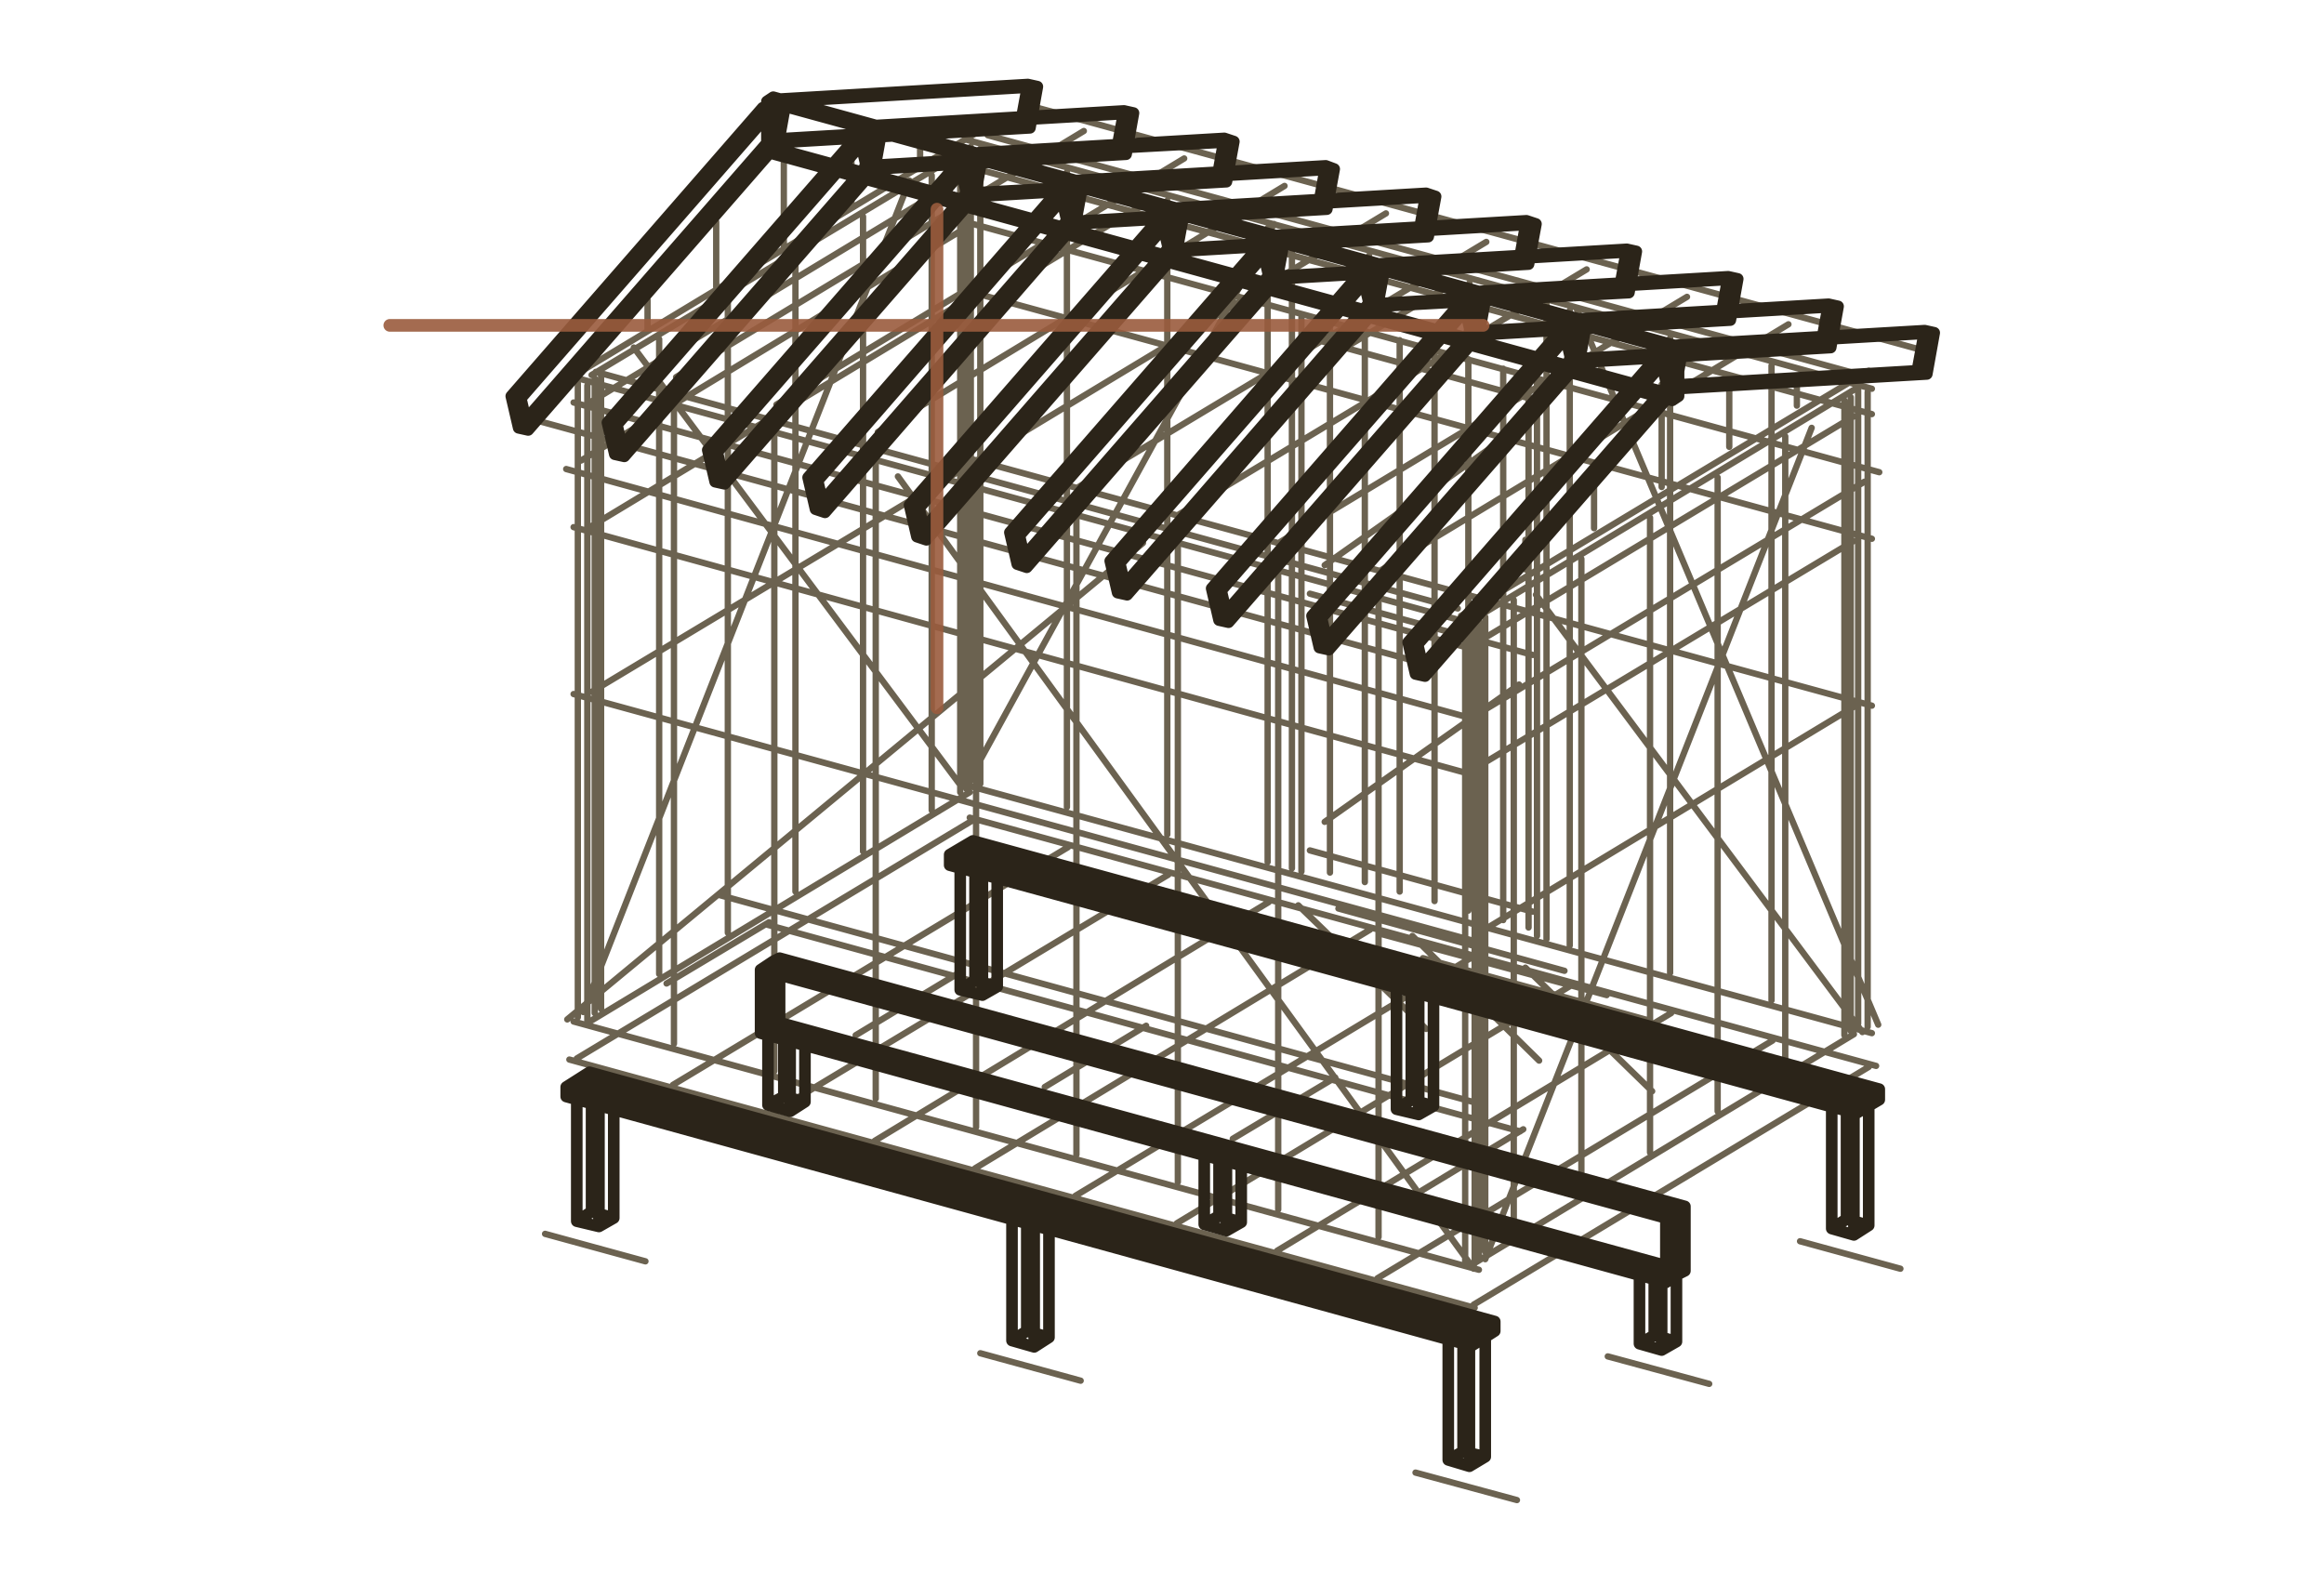
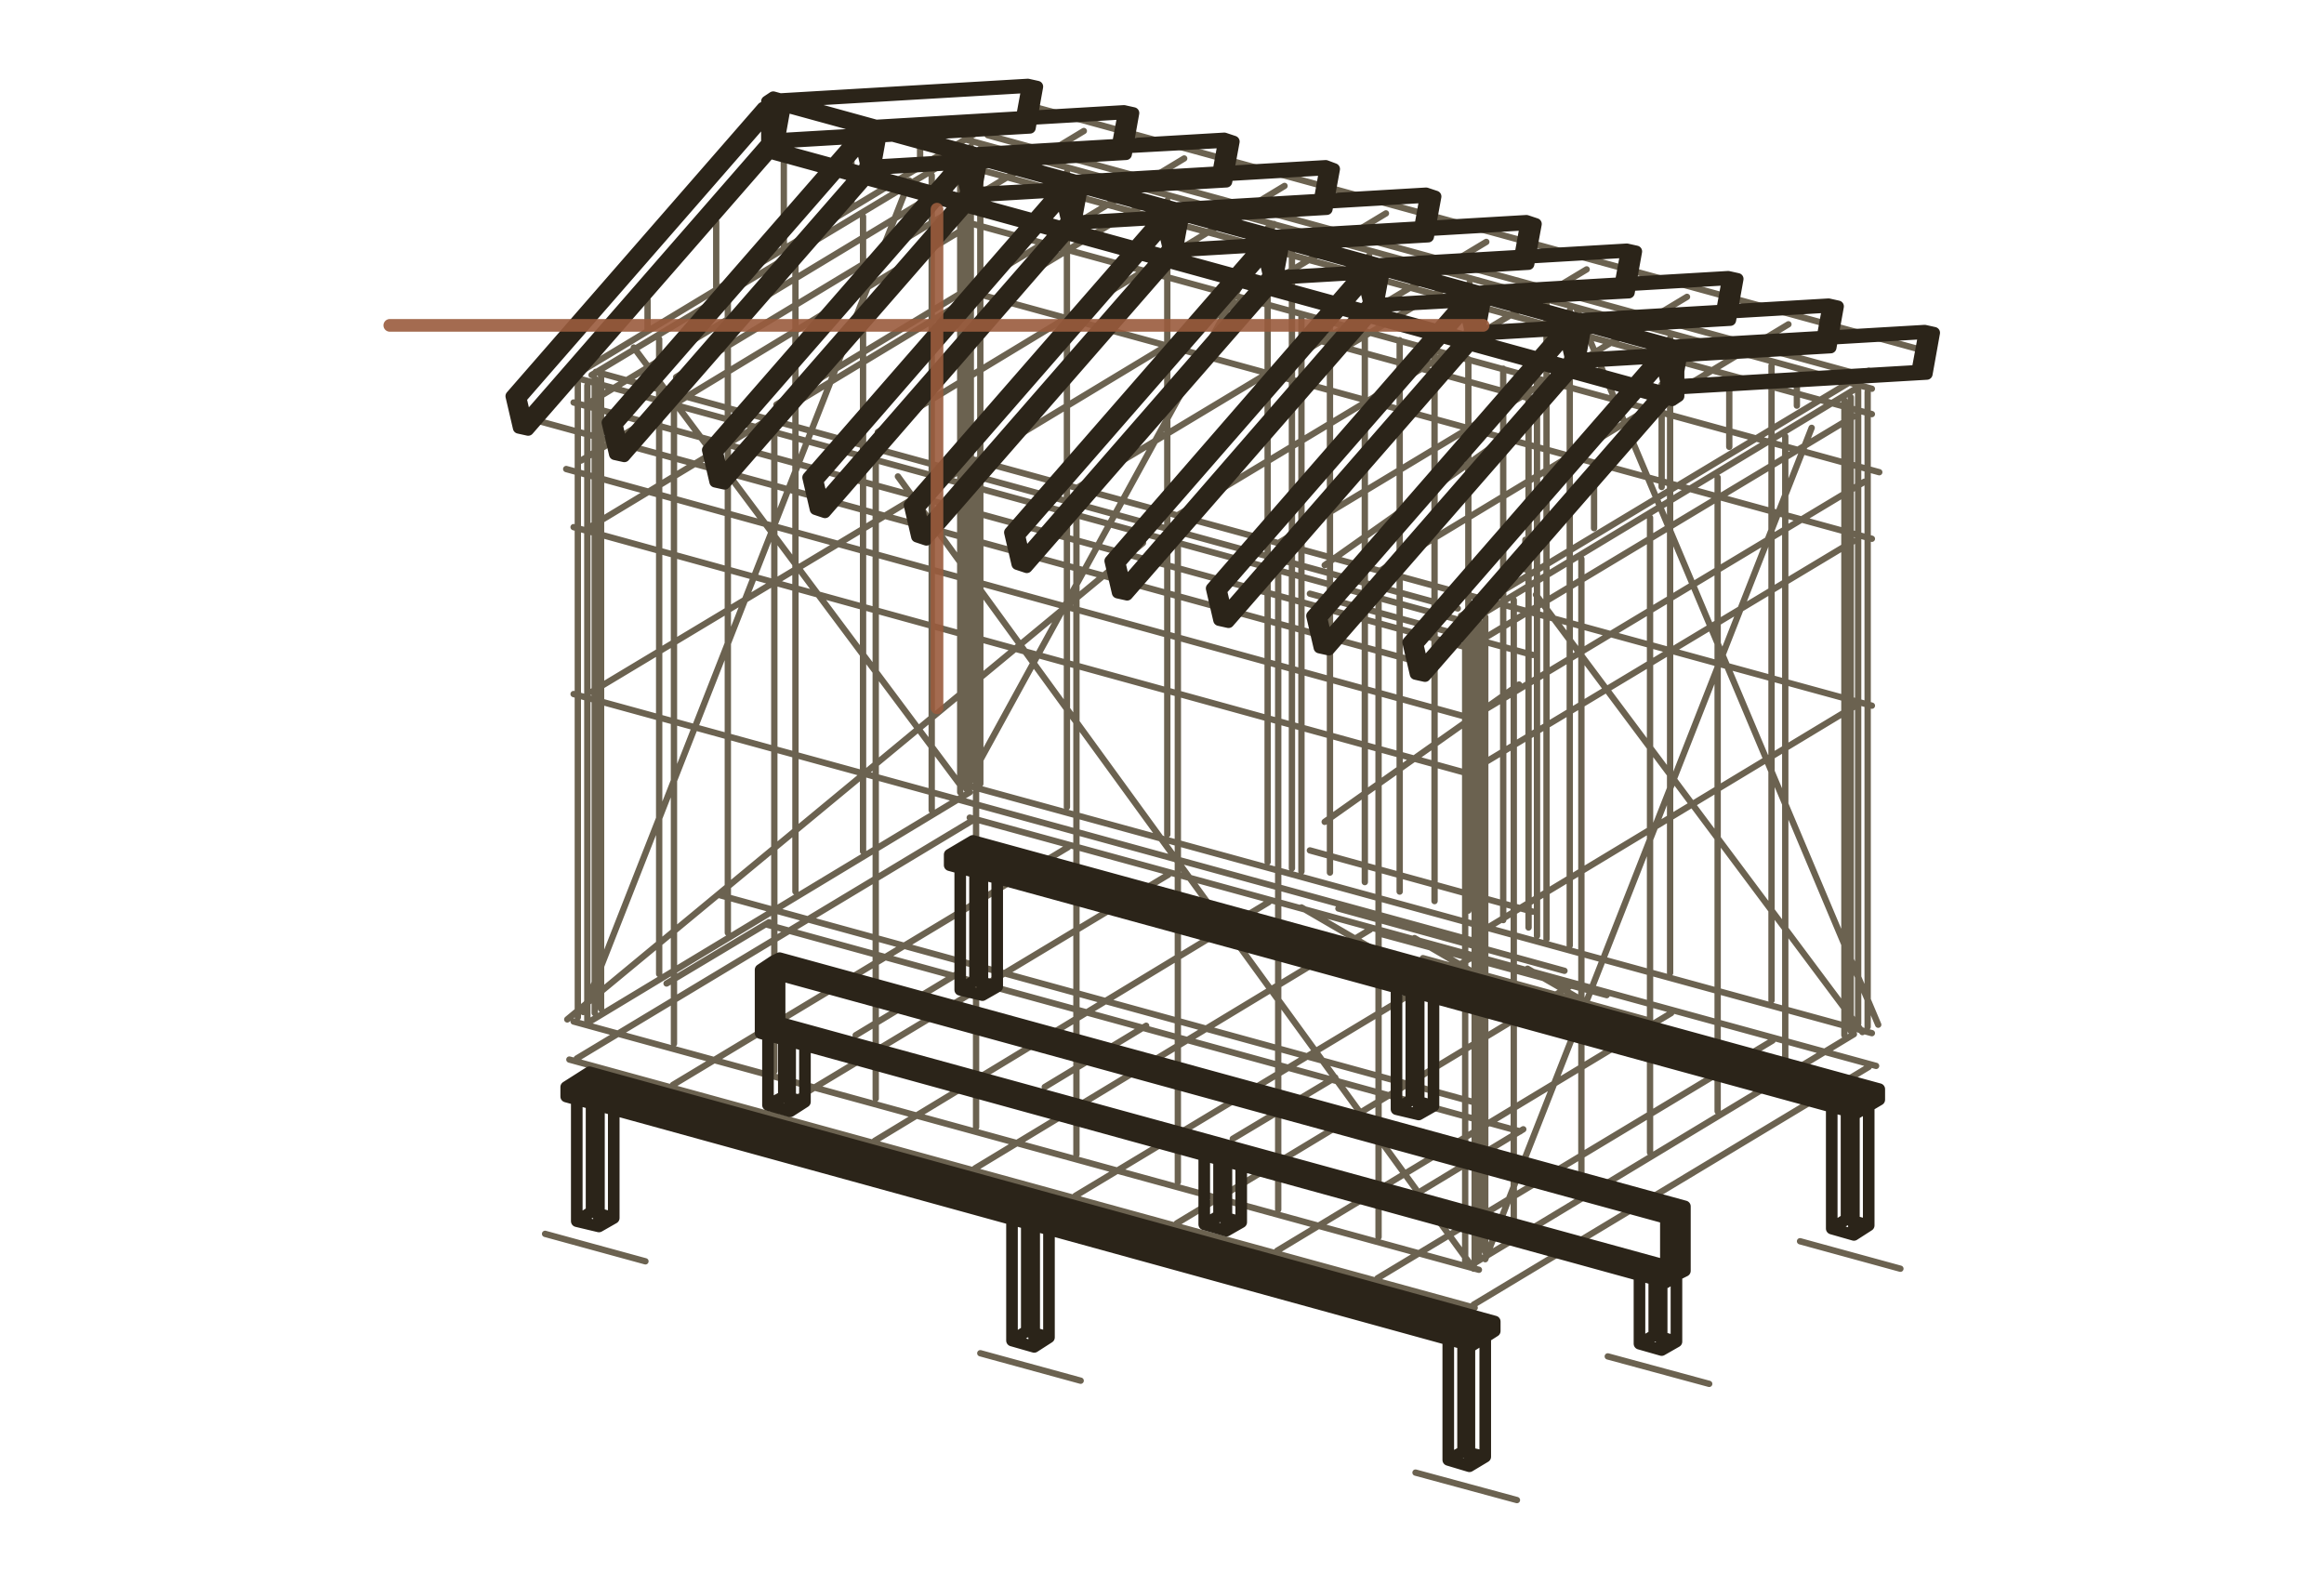
<svg xmlns="http://www.w3.org/2000/svg" viewBox="0 0 220 150" width="220" height="150" role="img">
  <g fill="none" stroke="#6b6250" stroke-width="0.6" stroke-linecap="round">
-     <path d="M87.9 94.8L97.4 97.4M51.6 116.8L61.1 119.4M129.2 106.1L138.7 108.8M92.8 128.1L102.3 130.7M170.4 117.5L179.9 120.1M134 139.4L143.6 142M69.7 105.8L79.3 108.4M111 117.1L120.5 119.7M152.2 128.4L161.8 131M92 77.7L54.6 100.2M101.1 80.2L63.7 102.7M110.6 82.8L73.2 105.3M120.1 85.4L82.8 108M129.7 88L92.3 110.6M139.2 90.7L101.8 113.2M148.7 93.3L111.4 115.8M158.2 95.9L120.9 118.4M167.8 98.5L130.4 121M176.9 101L139.5 123.5M91.8 77.4L177.6 100.9M53.9 100.3L139.6 123.8M91.4 74.3L177.2 97.8M91.4 13.2L177.2 36.8M93.5 12.8L175.1 35.2M91.9 73.9L91.9 13.9M101 76.4L101 16.3M110.5 79L110.5 19M120 81.6L120 21.6M148.6 89.5L148.6 29.4M158.1 92.1L158.1 32M167.7 94.7L167.7 34.6M176.8 97.2L176.8 37.1M92.8 74.2L92.8 14.1M175.9 96.9L175.9 36.9M122.3 82.2L122.3 22.2M123.2 82.5L123.2 30M146.4 88.9L146.4 28.8M145.5 88.6L145.5 36.1M123 27.9L146.2 34.2M122.4 28.2L145.6 34.6M129.6 28.1L129.6 24.2M139.1 30.7L139.1 26.8M92 73.4L120.6 21.2M149.2 29.1L177.8 97M140 120.2L54.3 96.7M140 59.2L54.3 35.7M138 57.6L56.4 35.2M139.6 119.6L139.6 59.6M130.5 117.1L130.5 57.1M121 114.5L121 54.4M111.5 111.9L111.5 51.8M101.9 109.3L101.9 49.2M92.4 106.7L92.4 46.6M82.9 104L82.9 44M73.3 101.4L73.3 41.4M63.8 98.8L63.8 38.8M54.7 96.3L54.7 36.3M138.7 119.4L138.7 59.3M55.6 96.6L55.6 36.5M139.5 120.1L85 45.1M108.2 51.4L53.7 96.5M175.5 97.9L139.7 119.5M175.5 36.9L139.7 58.5M176.9 35.1L138.3 58.3M175.2 97.6L175.2 37.6M169 101.3L169 41.3M162.6 105.2L162.6 45.2M156.2 109.1L156.2 49M149.7 113L149.7 52.9M143.3 116.8L143.3 56.8M140 118.8L140 58.8M174.6 98L174.6 37.9M140.6 118.5L140.6 58.4M176.3 97.7L145.4 56.3M171.5 40.5L140.6 119.2M56 96.6L91.8 75M56 35.5L91.8 14M54.6 35.4L93.2 12.1M56.3 95.9L56.3 35.8M62.4 92.2L62.4 32.1M68.9 88.3L68.9 28.3M75.3 84.4L75.3 24.4M81.7 80.6L81.7 20.5M88.2 76.7L88.2 16.6M91.5 74.7L91.5 14.6M56.9 95.5L56.9 35.5M90.9 75L90.9 15M55.2 95.8L86.1 17.1M60 32.9L90.9 74.3M102.6 12.4L64 35.7M112.1 15L73.5 38.3M121.6 17.6L83.1 40.9M131.2 20.2L92.6 43.5M140.7 22.9L102.1 46.1M150.2 25.5L111.6 48.7M159.7 28.1L121.2 51.3M169.3 30.7L130.7 54M108.8 19L95.9 26.8M137.4 26.9L124.5 34.6M87.1 15.6L87.1 12.9M80.6 19.5L80.6 13.2M74.2 23.3L74.2 13.6M67.8 27.2L67.8 21M61.3 31.1L61.3 28.4M170.1 38.4L170.1 35.6M163.7 42.3L163.7 36M157.3 46.1L157.3 36.4M150.9 50L150.9 43.8M144.4 53.9L144.4 51.1M97.1 9.9L182.9 33.4M134.4 62.7L48.6 39.2M125.9 82.6L125.9 30.4M129.2 83.5L129.2 31.3M132.5 84.4L132.5 32.2M135.8 85.3L135.8 33.1M139 86.2L139 34M142.3 87.1L142.3 34.9M144.7 87.8L144.7 35.6M124 80.5L145.1 86.3M124 56.2L145.1 62M124 32L145.1 37.8M125.4 77.8L143.8 64.8M125.4 53.5L143.8 40.5M156.4 103.3L144.4 91.6M145.7 100.4L133.7 88.6M135 97.4L122.9 85.7M156.1 96.6L134.7 90.7M152.1 94.2L130.7 88.4M148.1 91.9L126.7 86M91.4 43.3L177.2 66.8M140 89.2L54.3 65.7M175.5 66.9L139.7 88.5M56 65.5L91.8 44M91.4 27.5L177.2 51M91.4 15.7L177.2 39.2M92.1 21.2L177.9 44.7M140 73.5L54.3 49.9M140 61.6L54.3 38.1M139.3 68L53.6 44.4M175.5 51.2L139.7 72.7M175.5 39.4L139.7 60.9M176.5 45.6L140.7 67.1M56 49.8L91.8 28.2M56 38L91.8 16.4M55 43.6L90.7 22M68 84.7L139.4 104.3M72.5 87.5L143.9 107.1M63.1 93.1L72.8 87.3M81 98L90.6 92.2M98.9 102.9L108.5 97.1M116.7 107.8L126.4 102M134.6 112.7L144.2 106.9" />
+     <path d="M87.9 94.8L97.4 97.4M51.6 116.8L61.1 119.4M129.2 106.1L138.7 108.8M92.8 128.1L102.3 130.7M170.4 117.5L179.9 120.1M134 139.4L143.6 142M69.7 105.8L79.3 108.4M111 117.1L120.5 119.7M152.2 128.4L161.8 131M92 77.7L54.6 100.2M101.1 80.2L63.7 102.7M110.6 82.8L73.2 105.3M120.1 85.4L82.8 108M129.7 88L92.3 110.6M139.2 90.7L101.8 113.2M148.7 93.3L111.4 115.8M158.2 95.9L120.9 118.4M167.8 98.5L130.4 121M176.9 101L139.5 123.5M91.8 77.4L177.6 100.9M53.9 100.3L139.6 123.8M91.4 74.3L177.2 97.8M91.4 13.2L177.2 36.8M93.5 12.8L175.1 35.2M91.9 73.9L91.9 13.9M101 76.4L101 16.3M110.5 79L110.5 19M120 81.6L120 21.6M148.6 89.5L148.6 29.4M158.1 92.1L158.1 32M167.7 94.7L167.7 34.6M176.8 97.2L176.8 37.1M92.8 74.2L92.8 14.1M175.9 96.9L175.9 36.9M122.3 82.2L122.3 22.2M123.2 82.5L123.2 30M146.4 88.9L146.4 28.8M145.5 88.6L145.5 36.1M123 27.9L146.2 34.2M122.4 28.2L145.6 34.6M129.6 28.1L129.6 24.2M139.1 30.7L139.1 26.8M92 73.4L120.6 21.2M149.2 29.1L177.8 97M140 120.2L54.3 96.7M140 59.2L54.3 35.7M138 57.6L56.4 35.2M139.6 119.6L139.6 59.6M130.5 117.1L130.5 57.1M121 114.5L121 54.4M111.5 111.9L111.5 51.8M101.9 109.3L101.9 49.2M92.4 106.7L92.4 46.6M82.9 104L82.9 44M73.3 101.4L73.3 41.4M63.8 98.8L63.8 38.8M54.7 96.3L54.7 36.3M138.7 119.4L138.7 59.3M55.6 96.6L55.6 36.5M139.5 120.1L85 45.1M108.2 51.4L53.7 96.5M175.5 97.9L139.7 119.5M175.5 36.9L139.7 58.5M176.9 35.1L138.3 58.3M175.2 97.6L175.2 37.6M169 101.3L169 41.3M162.6 105.2L162.6 45.2M156.2 109.1L156.2 49M149.7 113L149.7 52.9M143.3 116.8L143.3 56.8M140 118.8L140 58.8M174.6 98L174.6 37.9M140.6 118.5L140.6 58.4M176.3 97.7L145.4 56.3M171.5 40.5L140.6 119.2M56 96.6L91.8 75M56 35.5L91.8 14M54.6 35.4L93.2 12.1M56.3 95.9L56.3 35.8M62.4 92.2L62.4 32.1M68.9 88.3L68.9 28.3M75.3 84.4L75.3 24.4M81.7 80.6L81.7 20.5M88.2 76.7L88.2 16.6M91.5 74.7L91.5 14.6M56.9 95.5L56.9 35.5M90.9 75L90.9 15M55.2 95.8L86.1 17.1M60 32.9L90.9 74.3M102.6 12.4L64 35.7M112.1 15L73.5 38.3M121.6 17.6L83.1 40.9M131.2 20.2L92.6 43.5M140.7 22.9L102.1 46.1M150.2 25.5L111.6 48.7M159.7 28.1L121.2 51.3M169.3 30.7L130.7 54M108.8 19L95.9 26.8M137.4 26.9L124.5 34.6M87.1 15.6L87.1 12.9M80.6 19.5L80.6 13.2M74.2 23.3L74.2 13.6M67.8 27.2L67.8 21M61.3 31.1L61.3 28.4M170.1 38.4L170.1 35.6M163.7 42.3L163.7 36M157.3 46.1L157.3 36.4M150.9 50L150.9 43.8M144.4 53.9L144.4 51.1M97.1 9.9L182.9 33.4M134.4 62.7L48.6 39.2M125.9 82.6L125.9 30.4M129.2 83.5L129.2 31.3M132.5 84.4L132.5 32.2M135.8 85.3L135.8 33.1M139 86.2L139 34M142.3 87.1L142.3 34.9M144.7 87.8L144.7 35.6M124 80.5L145.1 86.3M124 56.2L145.1 62M124 32L145.1 37.8M125.4 77.8L143.8 64.8M125.4 53.5L143.8 40.5M158.1 99.5L144.6 91.7M147.3 96.6L133.9 88.8M136.6 93.7L123.2 85.9M156.1 96.6L134.7 90.7M152.1 94.2L130.7 88.4M148.1 91.9L126.7 86M91.4 43.3L177.2 66.8M140 89.2L54.3 65.7M175.5 66.9L139.7 88.5M56 65.5L91.8 44M91.4 27.5L177.2 51M91.4 15.7L177.2 39.2M92.1 21.2L177.9 44.7M140 73.5L54.3 49.9M140 61.6L54.3 38.1M139.3 68L53.6 44.4M175.5 51.2L139.7 72.7M175.5 39.4L139.7 60.9M176.5 45.6L140.7 67.1M56 49.8L91.8 28.2M56 38L91.8 16.4M55 43.6L90.7 22M68 84.7L139.4 104.3M72.5 87.5L143.9 107.1M63.1 93.1L72.8 87.3M81 98L90.6 92.2M98.9 102.9L108.5 97.1M116.7 107.8L126.4 102M134.6 112.7L144.2 106.9" />
  </g>
  <g fill="none" stroke="#2b2419" stroke-width="1.1" stroke-linecap="round">
    <path d="M94.4 93.4L93 94.2M92.3 92.8L90.9 93.7M94.4 81.6L93 82.4M92.3 81L90.9 81.8M94.4 93.4L92.3 92.8M93 94.2L90.9 93.7M94.4 81.6L92.3 81M93 82.4L90.9 81.8M94.4 93.4L94.4 81.6M93 94.2L93 82.4M92.3 92.8L92.3 81M90.9 93.7L90.9 81.8M58.1 115.3L56.7 116.1M56 114.7L54.6 115.6M58.1 103.5L56.7 104.3M56 102.9L54.6 103.8M58.1 115.3L56 114.7M56.7 116.1L54.6 115.6M58.1 103.5L56 102.9M56.7 104.3L54.6 103.8M58.1 115.3L58.1 103.5M56.7 116.1L56.7 104.3M56 114.7L56 102.9M54.6 115.6L54.6 103.8M135.7 104.7L134.3 105.5M133.6 104.1L132.2 105M135.7 92.9L134.3 93.7M133.6 92.3L132.2 93.2M135.7 104.7L133.6 104.1M134.3 105.5L132.2 105M135.7 92.9L133.6 92.3M134.3 93.7L132.2 93.2M135.7 104.7L135.7 92.9M134.3 105.5L134.3 93.7M133.6 104.1L133.6 92.3M132.2 105L132.2 93.2M99.3 126.6L97.9 127.5M97.2 126L95.8 126.9M99.3 114.8L97.9 115.6M97.2 114.2L95.8 115.1M99.3 126.6L97.2 126M97.9 127.5L95.8 126.9M99.3 114.8L97.2 114.2M97.9 115.6L95.8 115.1M99.3 126.6L99.3 114.8M97.9 127.5L97.9 115.6M97.2 126L97.2 114.2M95.8 126.9L95.8 115.1M176.9 116L175.5 116.9M174.8 115.4L173.4 116.3M176.9 104.2L175.5 105M174.8 103.6L173.4 104.5M176.9 116L174.8 115.4M175.5 116.9L173.4 116.3M176.9 104.2L174.8 103.6M175.5 105L173.4 104.5M176.9 116L176.9 104.2M175.5 116.9L175.5 105M174.8 115.4L174.8 103.6M173.4 116.3L173.4 104.5M140.6 137.9L139.1 138.8M138.5 137.4L137.1 138.2M140.6 126.1L139.1 127M138.5 125.5L137.1 126.4M140.6 137.9L138.5 137.4M139.1 138.8L137.1 138.2M140.6 126.1L138.5 125.5M139.1 127L137.1 126.4M140.6 137.9L140.6 126.1M139.1 138.8L139.1 127M138.5 137.4L138.5 125.5M137.1 138.2L137.1 126.4M76.2 104.3L74.8 105.2M74.2 103.8L72.7 104.6M76.2 97.6L74.8 98.5M74.2 97L72.7 97.9M76.2 104.3L74.2 103.8M74.8 105.2L72.7 104.6M76.2 97.6L74.2 97M74.8 98.5L72.7 97.9M76.2 104.3L76.2 97.6M74.8 105.2L74.8 98.5M74.2 103.8L74.2 97M72.7 104.6L72.7 97.9M117.5 115.7L116.1 116.5M115.4 115.1L114 115.9M117.5 108.9L116.1 109.8M115.4 108.4L114 109.2M117.5 115.7L115.4 115.1M116.1 116.5L114 115.9M117.5 108.9L115.4 108.4M116.1 109.8L114 109.2M117.5 115.7L117.5 108.9M116.1 116.5L116.1 109.8M115.4 115.1L115.4 108.4M114 115.9L114 109.2M158.7 127L157.3 127.8M156.6 126.4L155.2 127.2M158.7 120.2L157.3 121.1M156.6 119.7L155.2 120.5M158.7 127L156.6 126.4M157.3 127.8L155.2 127.2M158.7 120.2L156.6 119.7M157.3 121.1L155.2 120.5M158.7 127L158.7 120.2M157.3 127.8L157.3 121.1M156.6 126.4L156.6 119.7M155.2 127.2L155.2 120.5M89.9 81.9L89.9 80.9M92.1 80.6L92.1 79.6M175.7 105.4L175.7 104.5M177.9 104.1L177.9 103.1M89.9 81.9L92.1 80.6M89.9 80.9L92.1 79.6M175.7 105.4L177.9 104.1M175.7 104.5L177.9 103.1M89.9 81.9L175.7 105.4M89.9 80.9L175.7 104.5M92.1 80.6L177.9 104.1M92.1 79.6L177.9 103.1M53.6 103.8L53.6 102.9M55.8 102.5L55.8 101.5M139.3 127.4L139.3 126.4M141.5 126L141.5 125.1M53.6 103.8L55.8 102.5M53.6 102.9L55.8 101.5M139.3 127.4L141.5 126M139.3 126.4L141.5 125.1M53.6 103.8L139.3 127.4M53.6 102.9L139.3 126.4M55.8 102.5L141.5 126M55.8 101.5L141.5 125.1M73.8 96.8L73.2 97.1M73.8 90.7L73.2 91M159.5 120.3L158.9 120.6M159.5 114.2L158.9 114.6M73.8 96.8L73.8 90.7M73.2 97.1L73.2 91M159.5 120.3L159.5 114.2M158.9 120.6L158.9 114.6M73.8 96.8L159.5 120.3M73.2 97.1L158.9 120.6M73.8 90.7L159.5 114.2M73.2 91L158.9 114.6M73.2 97.1L72.6 97.5M73.2 91L72.6 91.4M158.9 120.6L158.3 121M158.9 114.6L158.3 114.9M73.2 97.1L73.2 91M72.6 97.5L72.6 91.4M158.9 120.6L158.9 114.6M158.3 121L158.3 114.9M73.2 97.1L158.9 120.6M72.6 97.5L158.3 121M73.2 91L158.9 114.6M72.6 91.4L158.3 114.9M72.6 97.5L72 97.8M72.6 91.4L72 91.8M158.3 121L157.7 121.4M158.3 114.9L157.7 115.3M72.6 97.5L72.6 91.4M72 97.8L72 91.8M158.3 121L158.3 114.9M157.7 121.4L157.7 115.3M72.6 97.5L158.3 121M72 97.8L157.7 121.4M72.6 91.4L158.3 114.9M72 91.8L157.7 115.3M97.5 12.1L96.6 11.8M98.2 8.2L97.3 8M73.7 13.5L72.8 13.2M74.4 9.6L73.5 9.4M97.5 12.1L98.2 8.2M96.6 11.8L97.3 8M73.7 13.5L74.4 9.6M72.8 13.2L73.5 9.4M97.5 12.1L73.7 13.5M96.6 11.8L72.8 13.2M98.2 8.2L74.4 9.6M97.3 8L73.5 9.4M73.8 13.4L72.9 13.2M73.1 10.4L72.2 10.2M50 40.7L49.1 40.5M49.3 37.7L48.4 37.5M73.8 13.4L73.1 10.4M72.9 13.2L72.2 10.2M50 40.7L49.3 37.7M49.1 40.5L48.4 37.5M73.8 13.4L50 40.7M72.9 13.2L49.1 40.5M73.1 10.4L49.3 37.7M72.2 10.2L48.4 37.5M106.6 14.6L105.7 14.3M107.3 10.7L106.4 10.5M82.8 16L81.9 15.7M83.5 12.1L82.6 11.9M106.6 14.6L107.3 10.7M105.7 14.3L106.4 10.5M82.8 16L83.5 12.1M81.9 15.7L82.6 11.9M106.6 14.6L82.8 16M105.7 14.3L81.9 15.7M107.3 10.7L83.5 12.1M106.4 10.5L82.6 11.9M82.9 15.9L82 15.7M82.2 12.9L81.3 12.7M59.1 43.2L58.2 43M58.4 40.2L57.5 40M82.9 15.9L82.2 12.9M82 15.7L81.3 12.7M59.1 43.2L58.4 40.2M58.2 43L57.5 40M82.9 15.9L59.1 43.2M82 15.7L58.2 43M82.2 12.9L58.4 40.2M81.3 12.7L57.5 40M116.1 17.2L115.2 17M116.8 13.4L115.9 13.1M92.3 18.6L91.4 18.3M93 14.7L92.1 14.5M116.1 17.2L116.8 13.4M115.2 17L115.9 13.1M92.3 18.6L93 14.7M91.4 18.3L92.1 14.5M116.1 17.2L92.3 18.6M115.2 17L91.4 18.3M116.8 13.4L93 14.7M115.9 13.1L92.1 14.5M92.4 18.5L91.5 18.3M91.7 15.5L90.8 15.3M68.6 45.8L67.7 45.6M67.9 42.8L67 42.6M92.4 18.5L91.7 15.5M91.5 18.3L90.8 15.3M68.6 45.8L67.9 42.8M67.7 45.6L67 42.6M92.4 18.5L68.6 45.8M91.5 18.3L67.7 45.6M91.7 15.5L67.9 42.8M90.8 15.3L67 42.6M125.6 19.8L124.8 19.6M126.3 16L125.5 15.7M101.8 21.2L101 21M102.5 17.4L101.6 17.1M125.6 19.8L126.3 16M124.8 19.6L125.5 15.7M101.8 21.2L102.5 17.4M101 21L101.6 17.1M125.6 19.8L101.8 21.2M124.8 19.6L101 21M126.3 16L102.5 17.4M125.5 15.7L101.6 17.1M101.9 21.1L101 20.9M101.2 18.1L100.3 17.9M78.1 48.5L77.2 48.2M77.4 45.5L76.5 45.2M101.9 21.1L101.2 18.1M101 20.9L100.3 17.9M78.1 48.5L77.4 45.5M77.2 48.2L76.5 45.2M101.9 21.1L78.1 48.5M101 20.9L77.2 48.2M101.2 18.1L77.4 45.5M100.3 17.9L76.5 45.2M135.2 22.4L134.3 22.2M135.9 18.6L135 18.3M111.4 23.8L110.5 23.6M112.1 20L111.2 19.7M135.2 22.4L135.9 18.6M134.3 22.2L135 18.3M111.4 23.8L112.1 20M110.5 23.6L111.2 19.7M135.2 22.4L111.4 23.8M134.3 22.2L110.5 23.6M135.9 18.6L112.1 20M135 18.3L111.2 19.7M111.5 23.8L110.6 23.5M110.8 20.8L109.9 20.5M87.7 51.1L86.8 50.8M87 48.1L86.1 47.8M111.5 23.8L110.8 20.8M110.6 23.5L109.9 20.5M87.7 51.1L87 48.1M86.8 50.8L86.1 47.8M111.5 23.8L87.7 51.1M110.6 23.5L86.8 50.8M110.8 20.8L87 48.1M109.9 20.5L86.1 47.8M144.7 25L143.8 24.8M145.4 21.2L144.5 20.9M120.9 26.4L120 26.2M121.6 22.6L120.7 22.3M144.7 25L145.4 21.2M143.8 24.8L144.5 20.9M120.9 26.4L121.6 22.6M120 26.2L120.7 22.3M144.7 25L120.9 26.4M143.8 24.8L120 26.2M145.4 21.2L121.6 22.6M144.5 20.9L120.7 22.3M121 26.4L120.1 26.1M120.3 23.4L119.4 23.1M97.2 53.7L96.3 53.4M96.5 50.7L95.6 50.4M121 26.4L120.3 23.4M120.1 26.1L119.4 23.1M97.2 53.7L96.5 50.7M96.3 53.4L95.6 50.4M121 26.4L97.2 53.7M120.1 26.1L96.3 53.4M120.3 23.4L96.5 50.7M119.4 23.1L95.6 50.4M154.2 27.7L153.3 27.4M154.9 23.8L154 23.6M130.4 29L129.5 28.8M131.1 25.2L130.2 25M154.2 27.7L154.9 23.8M153.3 27.4L154 23.6M130.4 29L131.1 25.2M129.5 28.8L130.2 25M154.2 27.7L130.4 29M153.3 27.4L129.5 28.8M154.9 23.8L131.1 25.2M154 23.6L130.2 25M130.5 29L129.6 28.7M129.8 26L128.9 25.7M106.7 56.3L105.8 56.1M106 53.3L105.1 53.1M130.5 29L129.8 26M129.6 28.7L128.9 25.7M106.7 56.3L106 53.3M105.8 56.1L105.1 53.1M130.5 29L106.7 56.3M129.6 28.7L105.8 56.1M129.8 26L106 53.3M128.9 25.7L105.1 53.1M163.8 30.3L162.9 30M164.5 26.4L163.6 26.2M140 31.7L139.1 31.4M140.7 27.8L139.8 27.6M163.8 30.3L164.5 26.4M162.9 30L163.6 26.2M140 31.7L140.7 27.8M139.1 31.4L139.8 27.6M163.8 30.3L140 31.7M162.9 30L139.1 31.4M164.5 26.4L140.7 27.8M163.6 26.2L139.8 27.6M140.1 31.6L139.2 31.4M139.4 28.6L138.5 28.4M116.3 58.9L115.4 58.7M115.6 55.9L114.7 55.7M140.1 31.6L139.4 28.6M139.2 31.4L138.5 28.4M116.3 58.9L115.6 55.9M115.4 58.7L114.7 55.7M140.1 31.6L116.3 58.9M139.2 31.4L115.4 58.7M139.4 28.6L115.6 55.9M138.5 28.4L114.7 55.7M173.3 32.9L172.4 32.6M174 29L173.1 28.8M149.5 34.3L148.6 34M150.2 30.4L149.3 30.2M173.3 32.9L174 29M172.4 32.6L173.1 28.8M149.5 34.3L150.2 30.4M148.6 34L149.3 30.2M173.3 32.9L149.5 34.3M172.4 32.6L148.6 34M174 29L150.2 30.4M173.1 28.8L149.3 30.2M149.6 34.2L148.7 34M148.9 31.2L148 31M125.8 61.5L124.9 61.3M125.1 58.5L124.2 58.3M149.6 34.2L148.9 31.2M148.7 34L148 31M125.8 61.5L125.1 58.5M124.9 61.3L124.2 58.3M149.6 34.2L125.8 61.5M148.7 34L124.9 61.3M148.9 31.2L125.1 58.5M148 31L124.2 58.3M182.4 35.4L181.5 35.1M183.1 31.5L182.2 31.3M158.6 36.8L157.7 36.5M159.3 32.9L158.4 32.7M182.4 35.4L183.1 31.5M181.5 35.1L182.2 31.3M158.6 36.8L159.3 32.9M157.7 36.5L158.4 32.7M182.4 35.4L158.6 36.8M181.5 35.1L157.7 36.5M183.1 31.5L159.3 32.9M182.2 31.3L158.4 32.7M158.7 36.7L157.8 36.5M158 33.7L157.1 33.5M134.9 64L134 63.8M134.2 61L133.3 60.8M158.7 36.7L158 33.7M157.8 36.5L157.1 33.5M134.9 64L134.2 61M134 63.8L133.3 60.8M158.7 36.7L134.9 64M157.8 36.5L134 63.8M158 33.7L134.2 61M157.1 33.5L133.3 60.8M73.2 14L72.6 14.4M73.2 9.2L72.6 9.6M158.9 37.5L158.3 37.9M158.9 32.8L158.3 33.1M73.2 14L73.2 9.2M72.6 14.4L72.6 9.6M158.9 37.5L158.9 32.8M158.3 37.9L158.3 33.1M73.2 14L158.9 37.5M72.6 14.4L158.3 37.9M73.2 9.2L158.9 32.8M72.6 9.6L158.3 33.1" />
  </g>
  <g fill="none" stroke="#9a5b3d" stroke-width="1.2" stroke-linecap="round" opacity="0.9">
    <path d="M88.7 67L88.7 19.8M36.9 30.8L140.4 30.8" />
  </g>
</svg>
